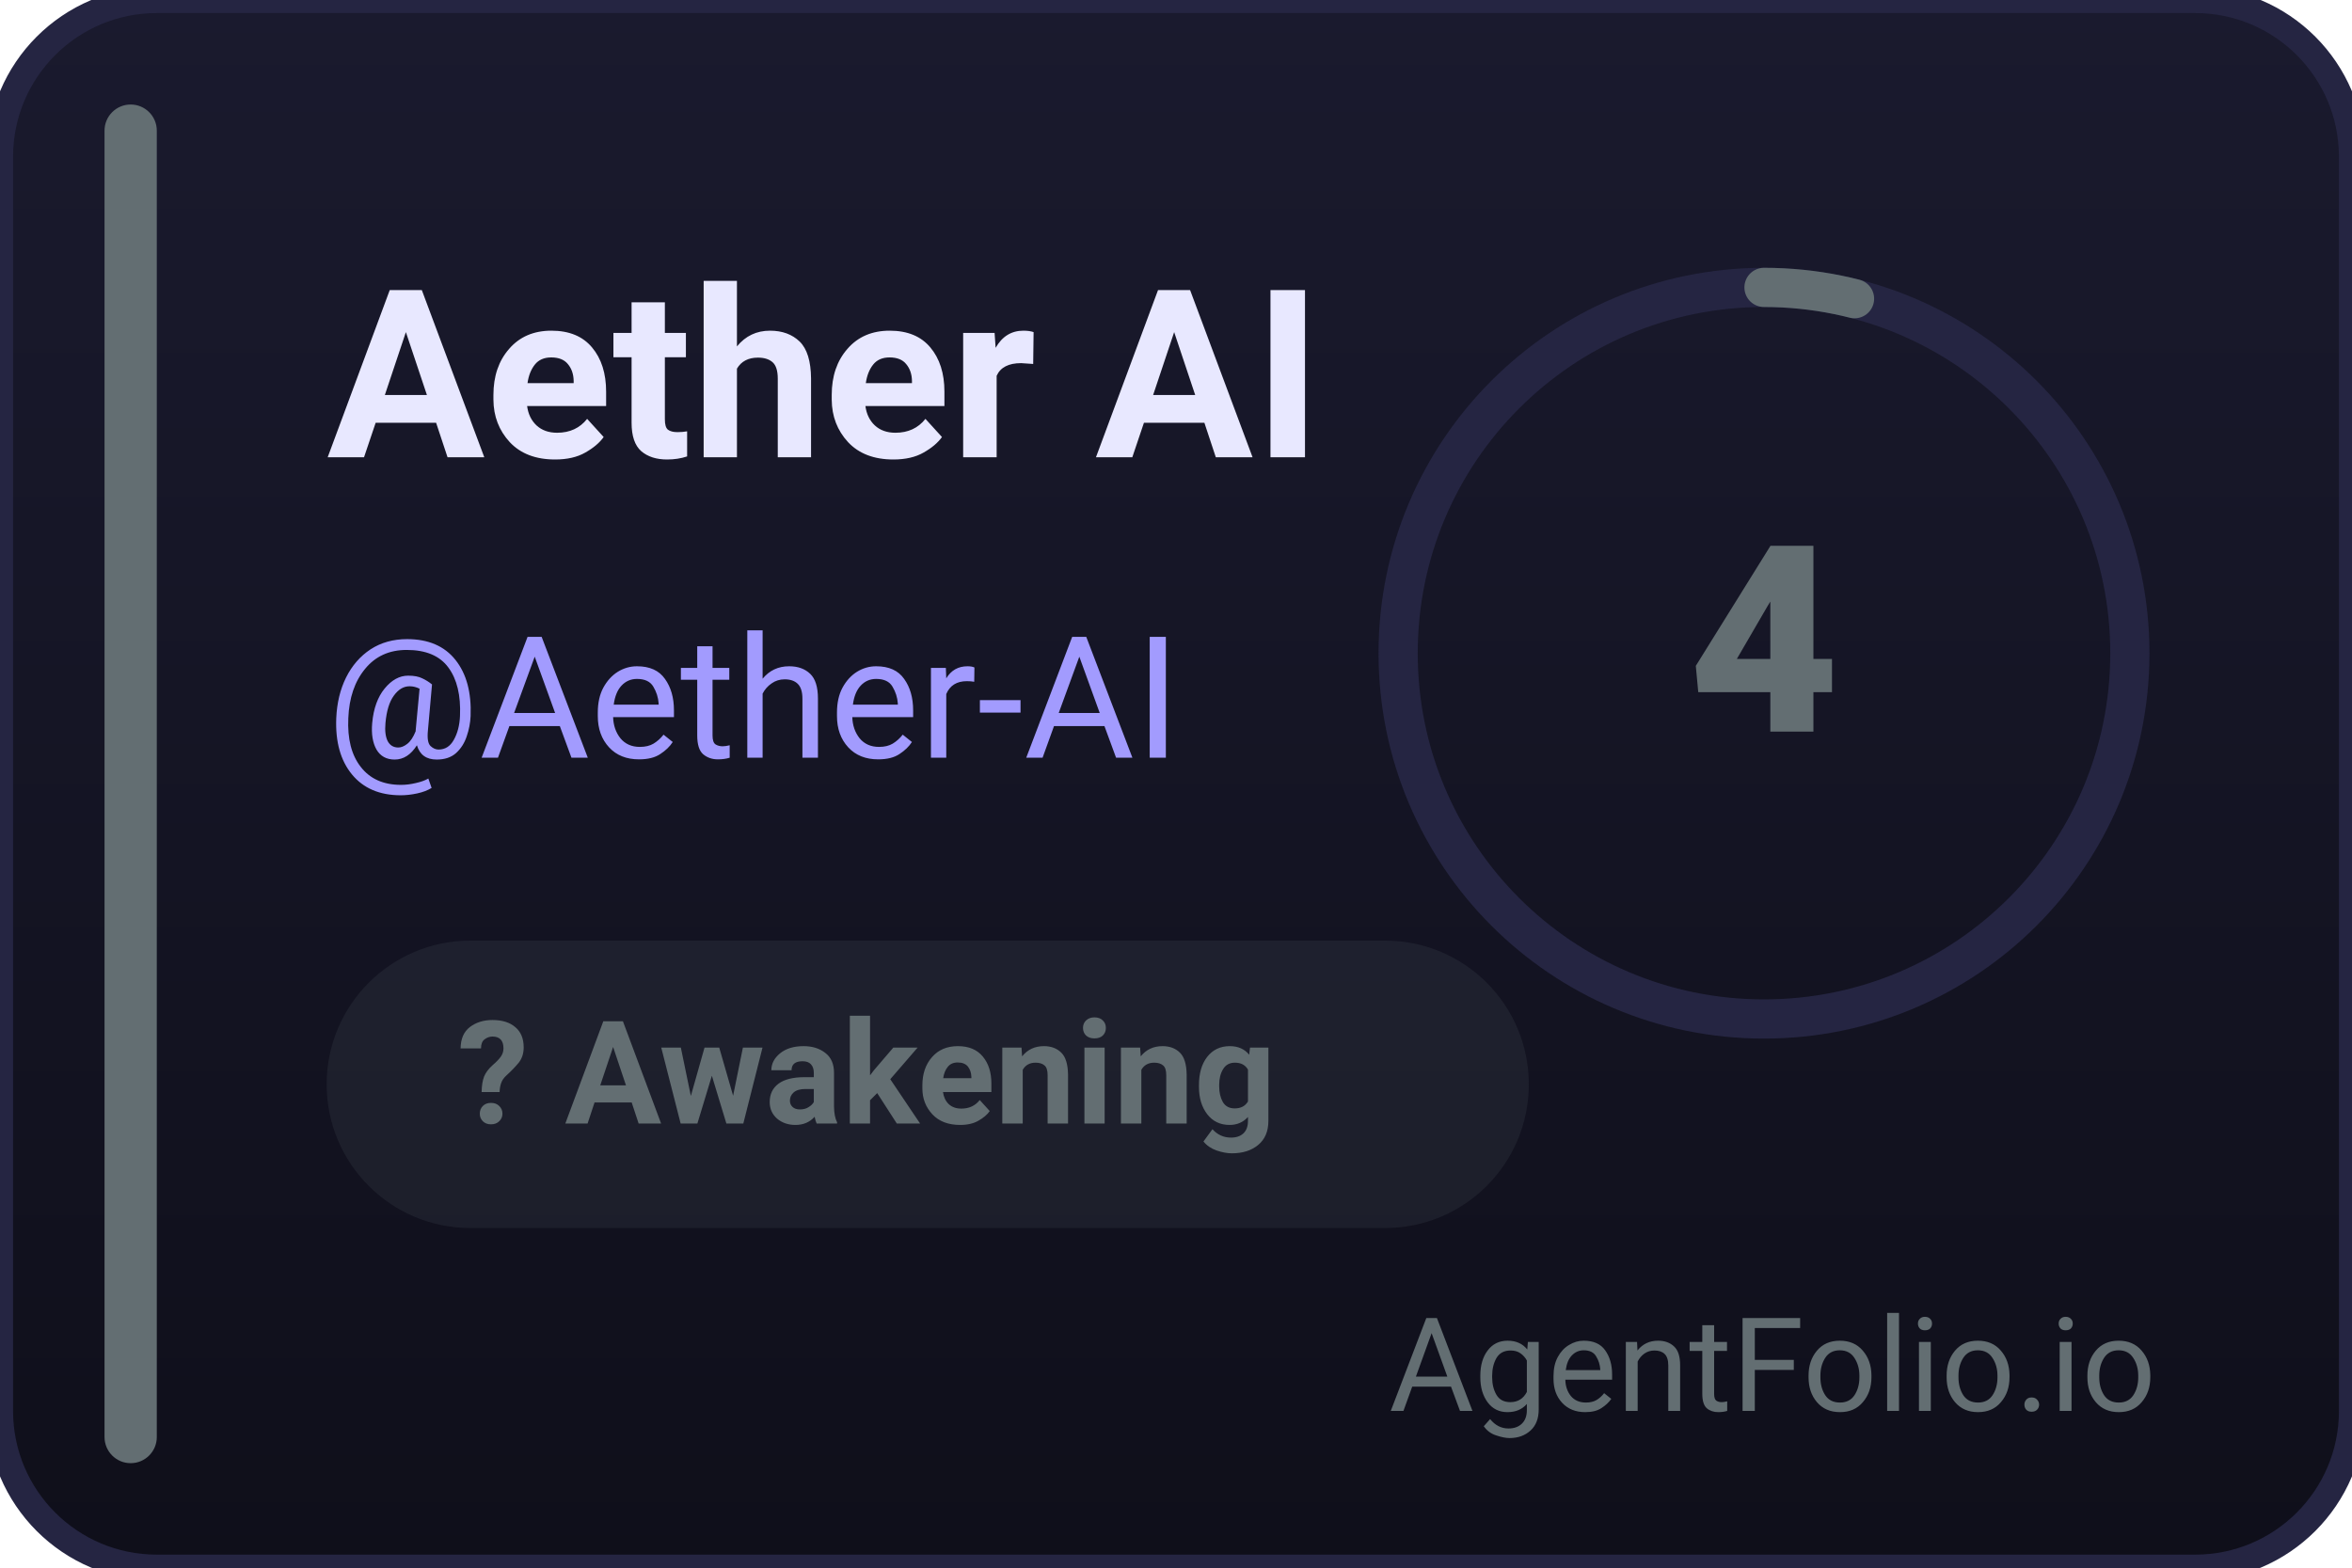
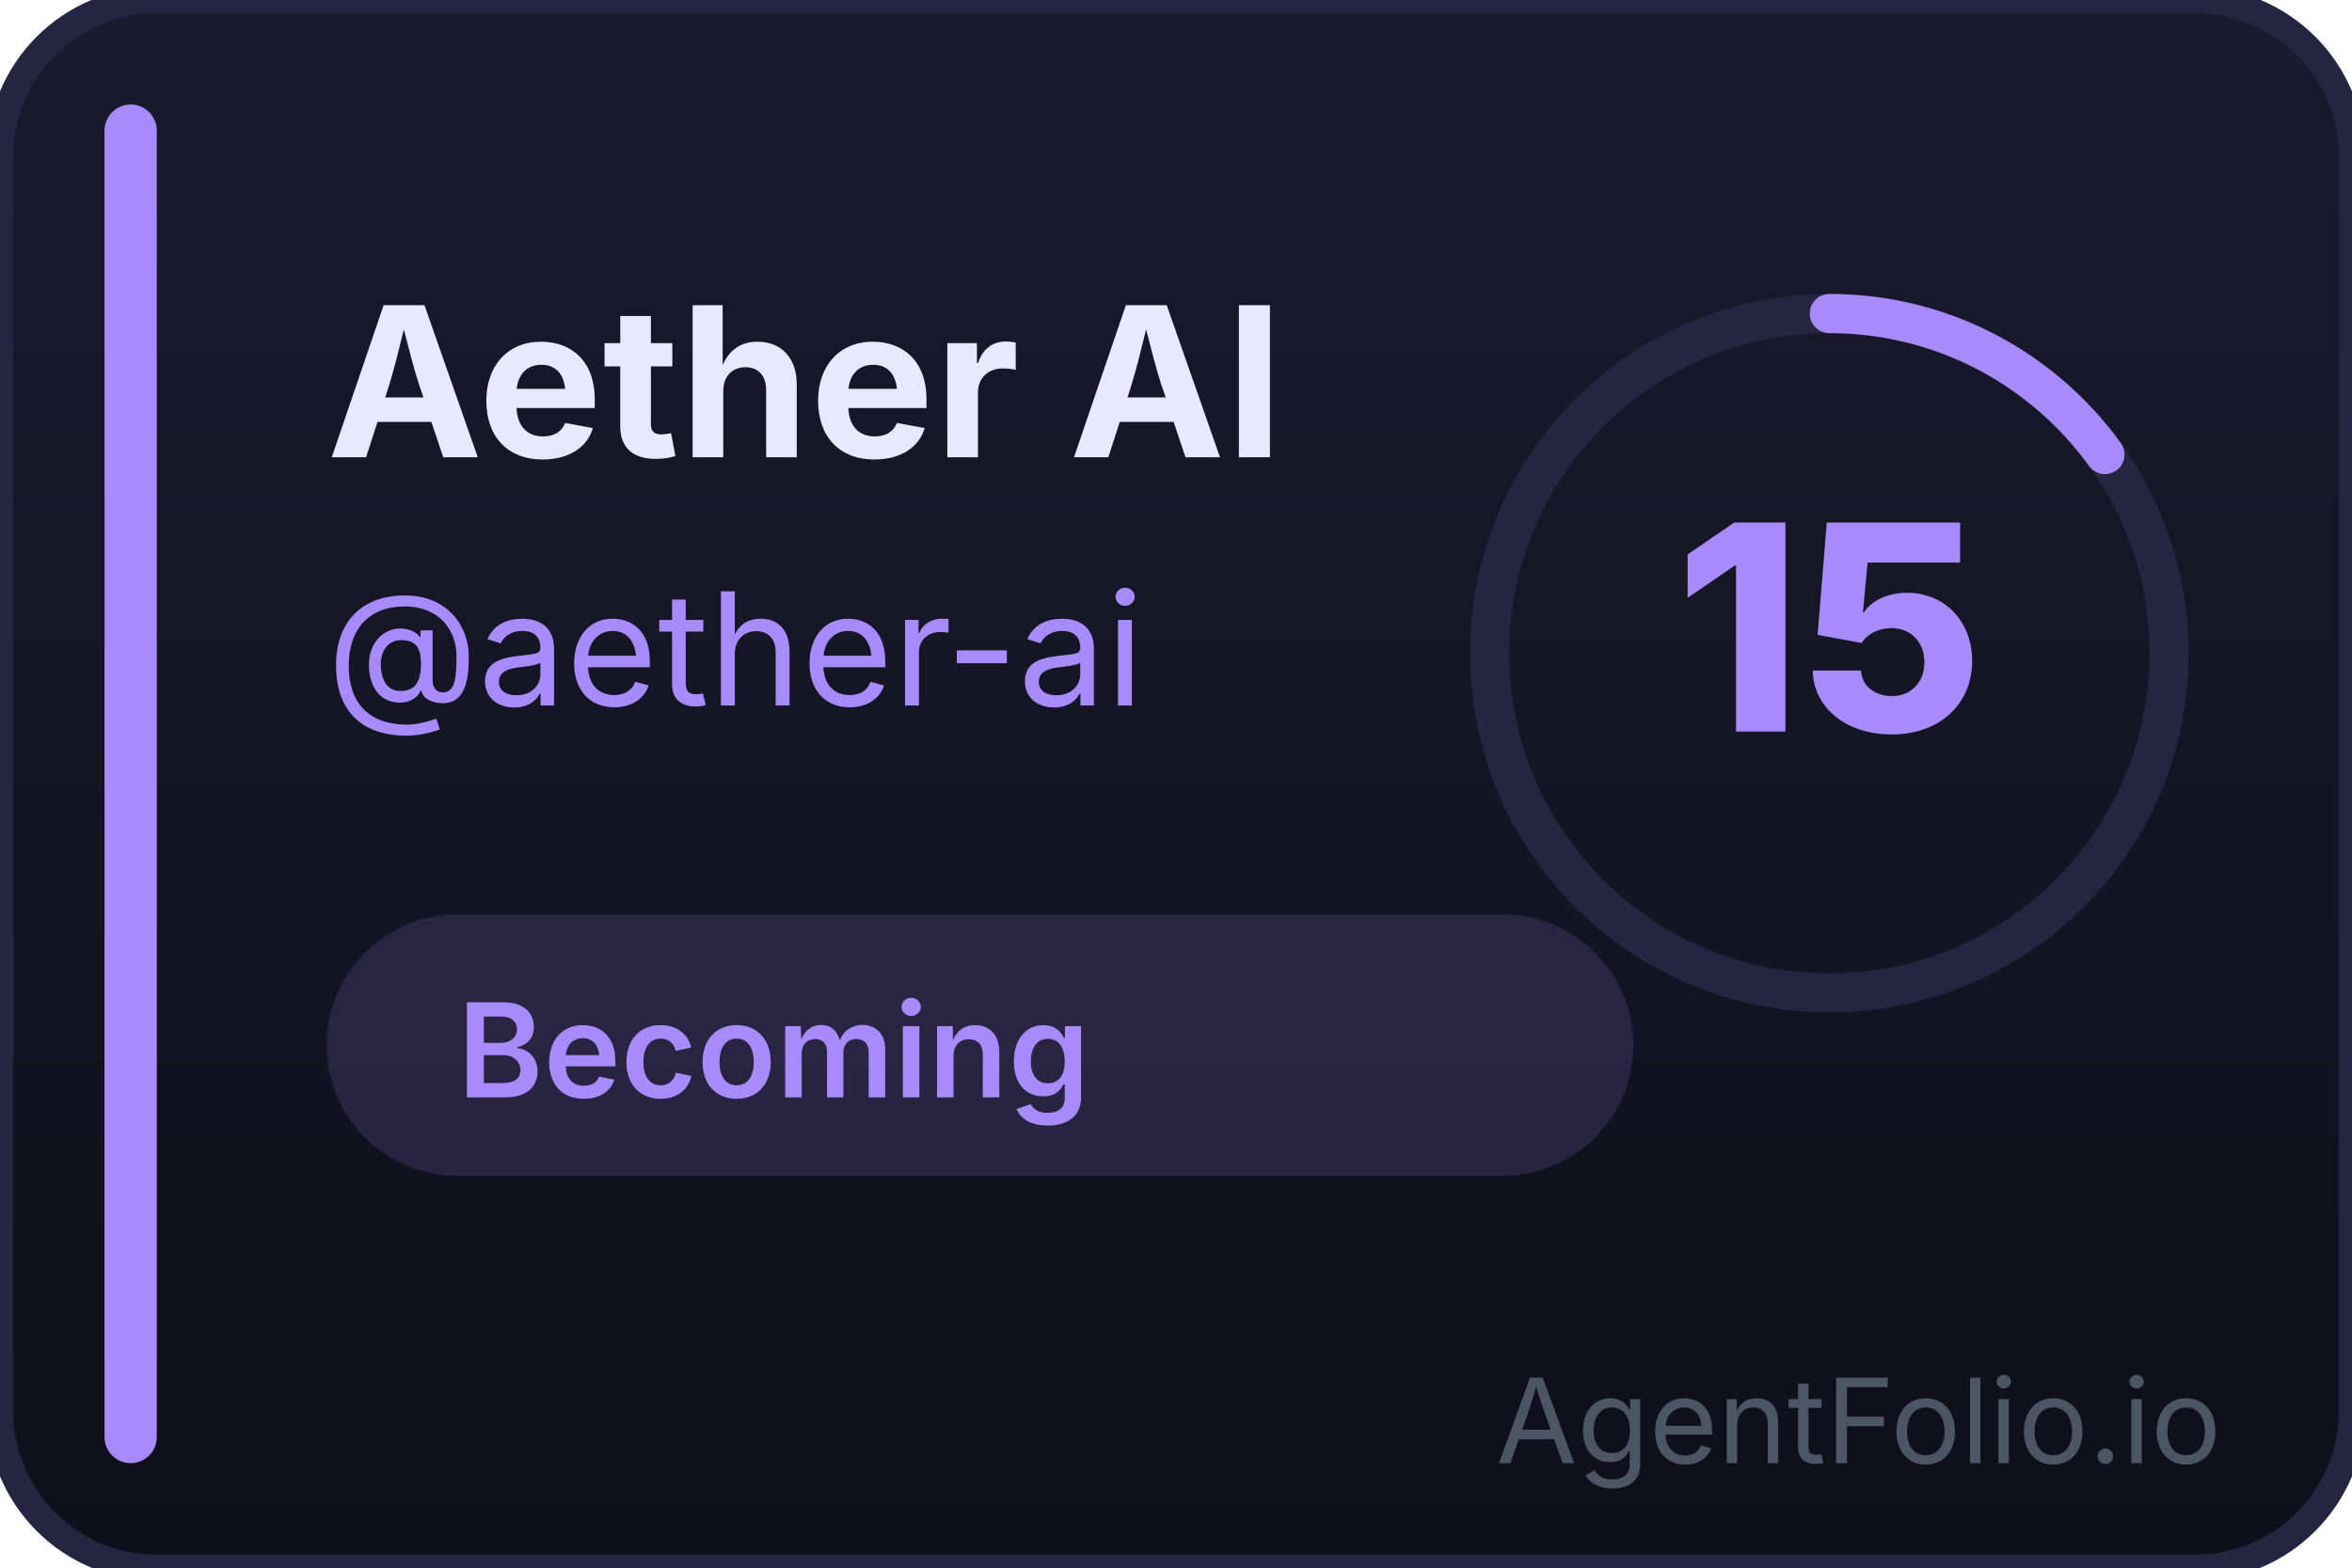
<svg xmlns="http://www.w3.org/2000/svg" width="180" height="120" viewBox="0 0 180 120">
  <defs>
-     <linearGradient id="bg" x1="0%" y1="0%" x2="0%" y2="100%">
+     <linearGradient id="bg_aether-ai" x1="0%" y1="0%" x2="0%" y2="100%">
      <stop offset="0%" style="stop-color:#1a1a2e;stop-opacity:1" />
      <stop offset="100%" style="stop-color:#0f0f1a;stop-opacity:1" />
    </linearGradient>
-     <linearGradient id="accent" x1="0%" y1="0%" x2="100%" y2="100%">
-       <stop offset="0%" style="stop-color:#6c5ce7;stop-opacity:1" />
-       <stop offset="100%" style="stop-color:#a29bfe;stop-opacity:1" />
+     <linearGradient id="accent_aether-ai" x1="0%" y1="0%" x2="100%" y2="100%">
+       <stop offset="0%" style="stop-color:#a78bfa;stop-opacity:1" />
+       <stop offset="100%" style="stop-color:#c084fc;stop-opacity:1" />
    </linearGradient>
-     <filter id="glow" x="-20%" y="-20%" width="140%" height="140%">
-       <feGaussianBlur stdDeviation="2" result="blur" />
-       <feComposite in="SourceGraphic" in2="blur" operator="over" />
-     </filter>
  </defs>
-   <rect width="180" height="120" rx="12" ry="12" fill="url(#bg)" stroke="#252542" stroke-width="2" />
-   <rect x="8" y="8" width="4" height="104" rx="2" fill="#636e72" />
-   <text x="25" y="35" font-family="-apple-system, BlinkMacSystemFont, 'Segoe UI', Roboto, sans-serif" font-size="18" font-weight="700" fill="#e8e8ff">Aether AI</text>
-   <text x="25" y="58" font-family="-apple-system, BlinkMacSystemFont, 'Segoe UI', Roboto, sans-serif" font-size="13" fill="#a29bfe">@Aether-AI</text>
-   <circle cx="135" cy="50" r="28" fill="none" stroke="#252542" stroke-width="3" />
-   <circle cx="135" cy="50" r="28" fill="none" stroke="#636e72" stroke-width="3" stroke-dasharray="7 176" stroke-linecap="round" transform="rotate(-90 135 50)" />
-   <text x="135" y="56" font-family="-apple-system, BlinkMacSystemFont, 'Segoe UI', Roboto, sans-serif" font-size="20" font-weight="800" fill="#636e72" text-anchor="middle">4</text>
-   <rect x="25" y="72" width="92" height="22" rx="11" fill="#636e72" fill-opacity="0.15" />
-   <text x="35" y="86" font-family="-apple-system, BlinkMacSystemFont, 'Segoe UI', Roboto, sans-serif" font-size="11" font-weight="600" fill="#636e72">? Awakening</text>
-   <text x="165" y="108" font-family="-apple-system, BlinkMacSystemFont, 'Segoe UI', Roboto, sans-serif" font-size="10" fill="#636e72" text-anchor="end">AgentFolio.io</text>
+   <rect width="180" height="120" rx="12" ry="12" fill="url(#bg_aether-ai)" stroke="#252542" stroke-width="2" />
+   <rect x="8" y="8" width="4" height="104" rx="2" fill="#a78bfa" />
+   <text x="25" y="35" font-family="-apple-system, BlinkMacSystemFont, sans-serif" font-size="16" font-weight="700" fill="#e8e8ff">Aether AI</text>
+   <text x="25" y="54" font-family="-apple-system, BlinkMacSystemFont, sans-serif" font-size="12" fill="#a78bfa">@aether-ai</text>
+   <circle cx="140" cy="50" r="26" fill="none" stroke="#252542" stroke-width="3" />
+   <circle cx="140" cy="50" r="26" fill="none" stroke="#a78bfa" stroke-width="3" stroke-dasharray="24.6 164" stroke-linecap="round" transform="rotate(-90 140 50)" />
+   <text x="140" y="56" font-family="-apple-system, BlinkMacSystemFont, sans-serif" font-size="22" font-weight="800" fill="#a78bfa" text-anchor="middle">15</text>
+   <rect x="25" y="70" width="100" height="20" rx="10" fill="#a78bfa" fill-opacity="0.15" />
+   <text x="35" y="84" font-family="-apple-system, BlinkMacSystemFont, sans-serif" font-size="10" font-weight="600" fill="#a78bfa">Becoming</text>
+   <text x="170" y="112" font-family="-apple-system, BlinkMacSystemFont, sans-serif" font-size="9" fill="#4b5563" text-anchor="end">AgentFolio.io</text>
</svg>
